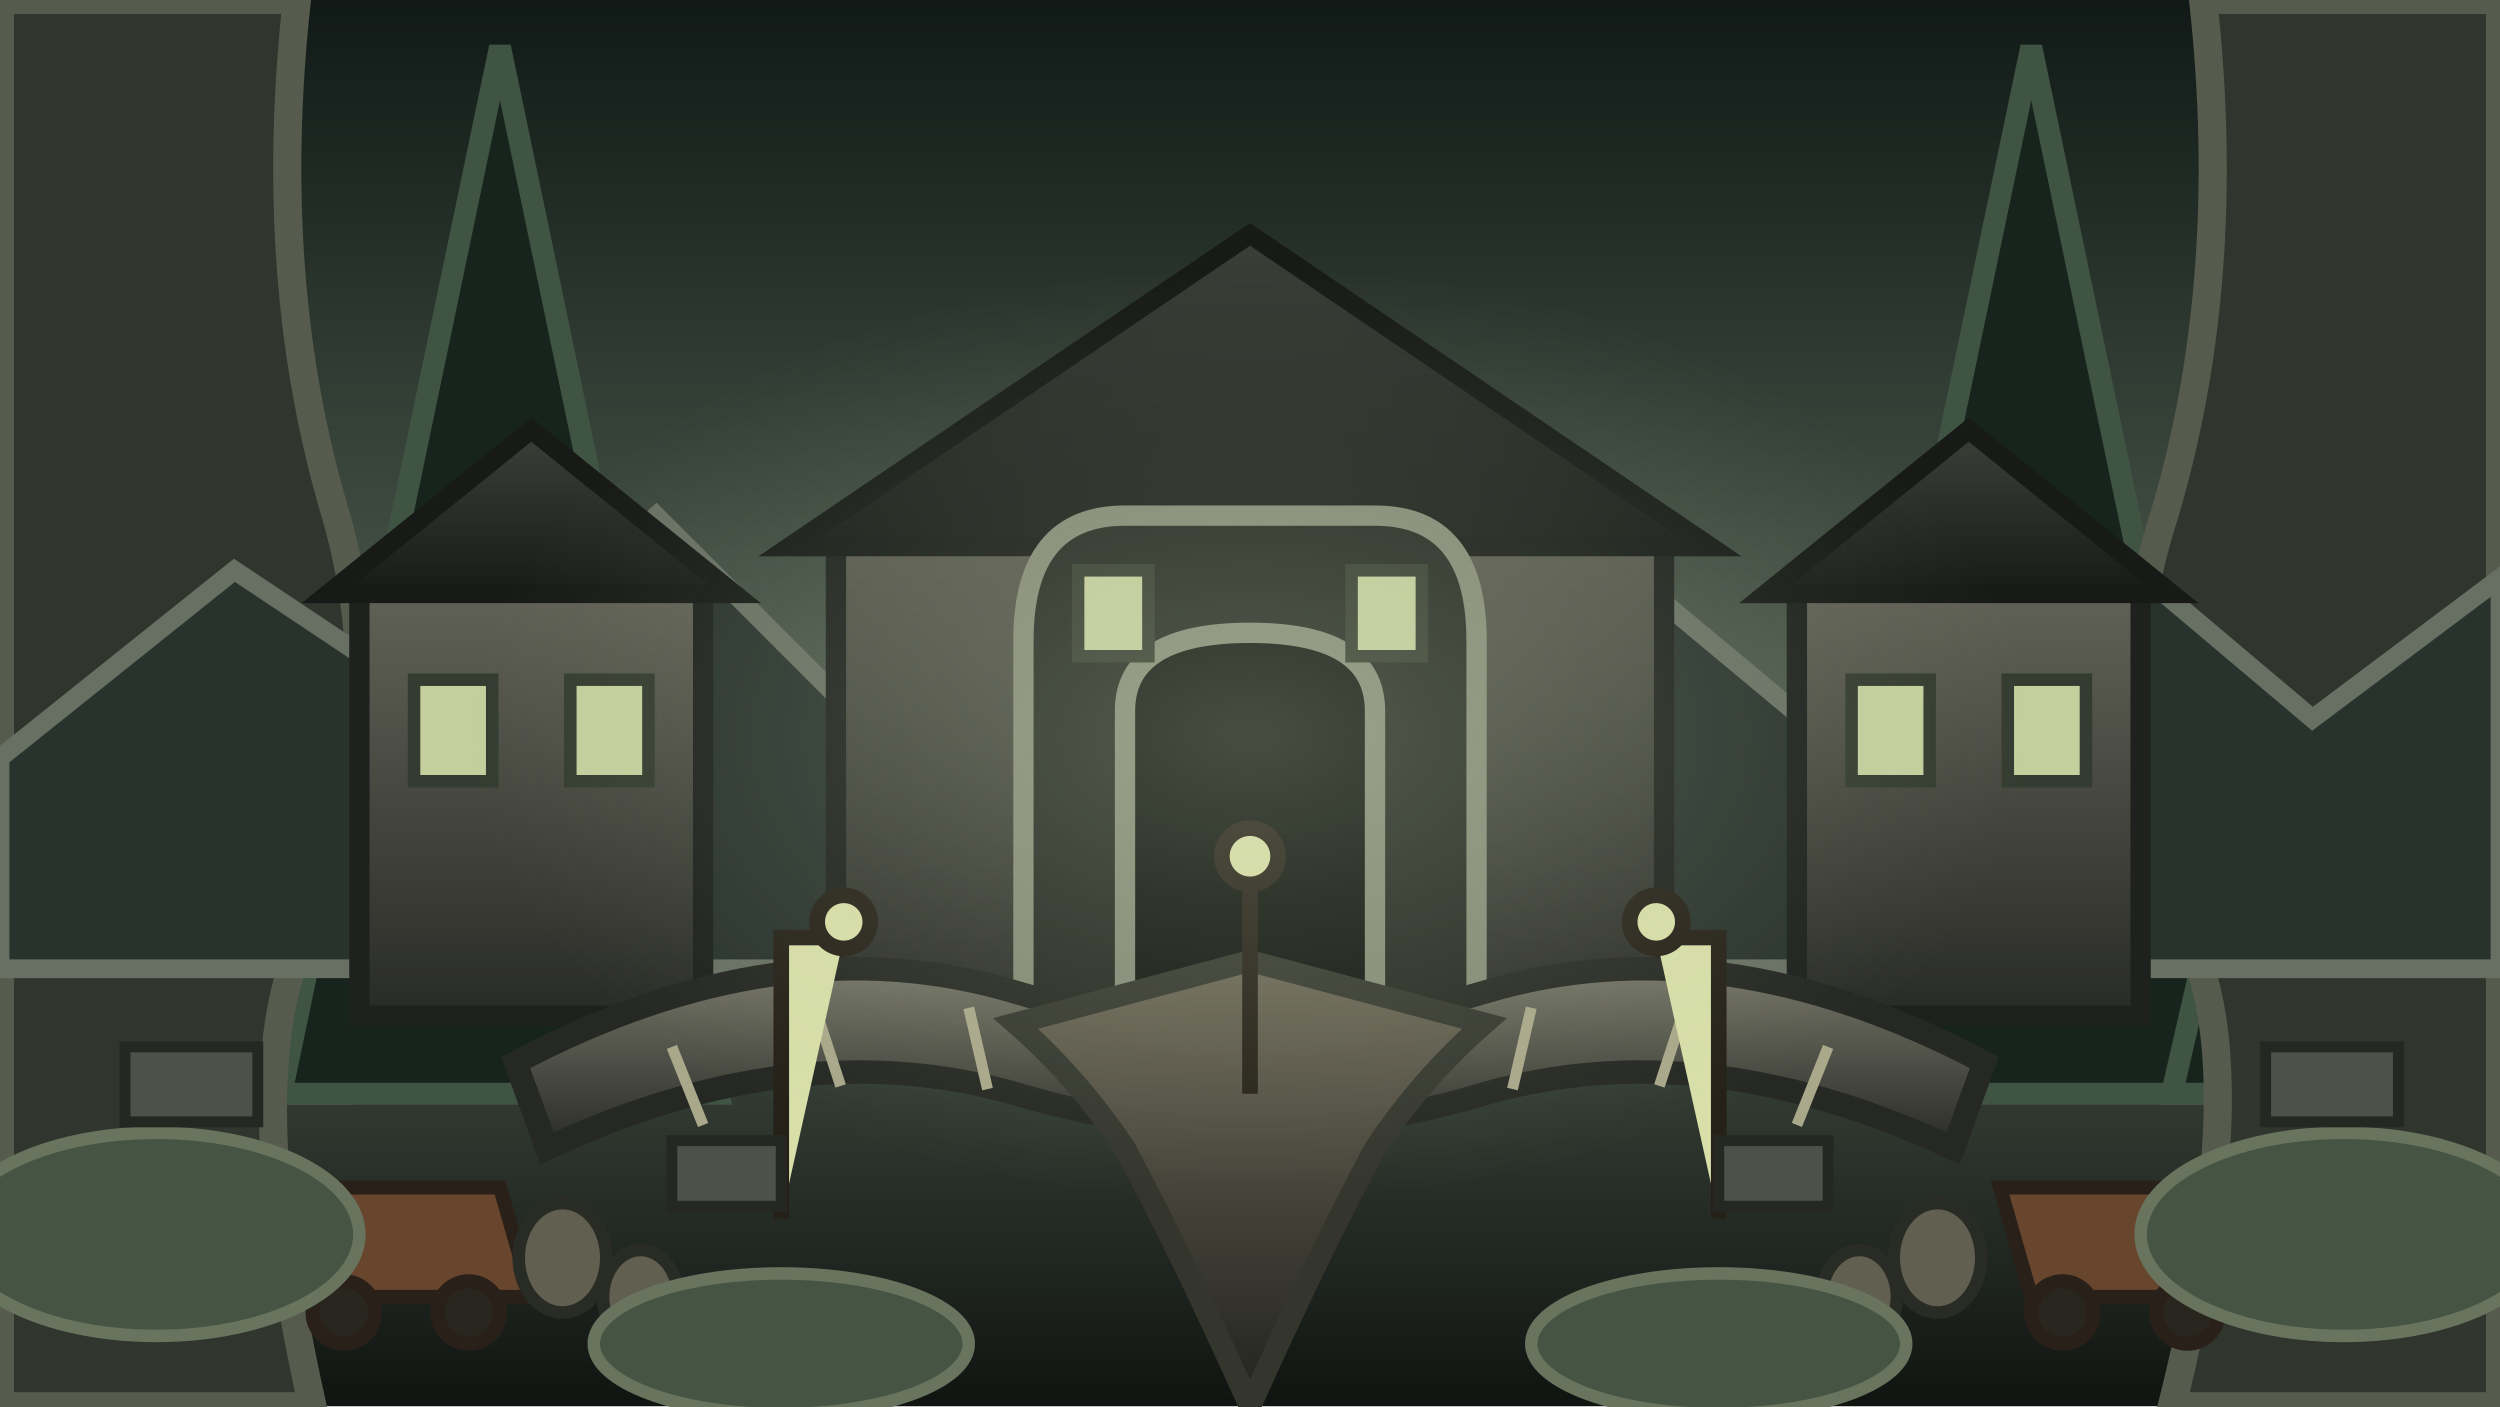
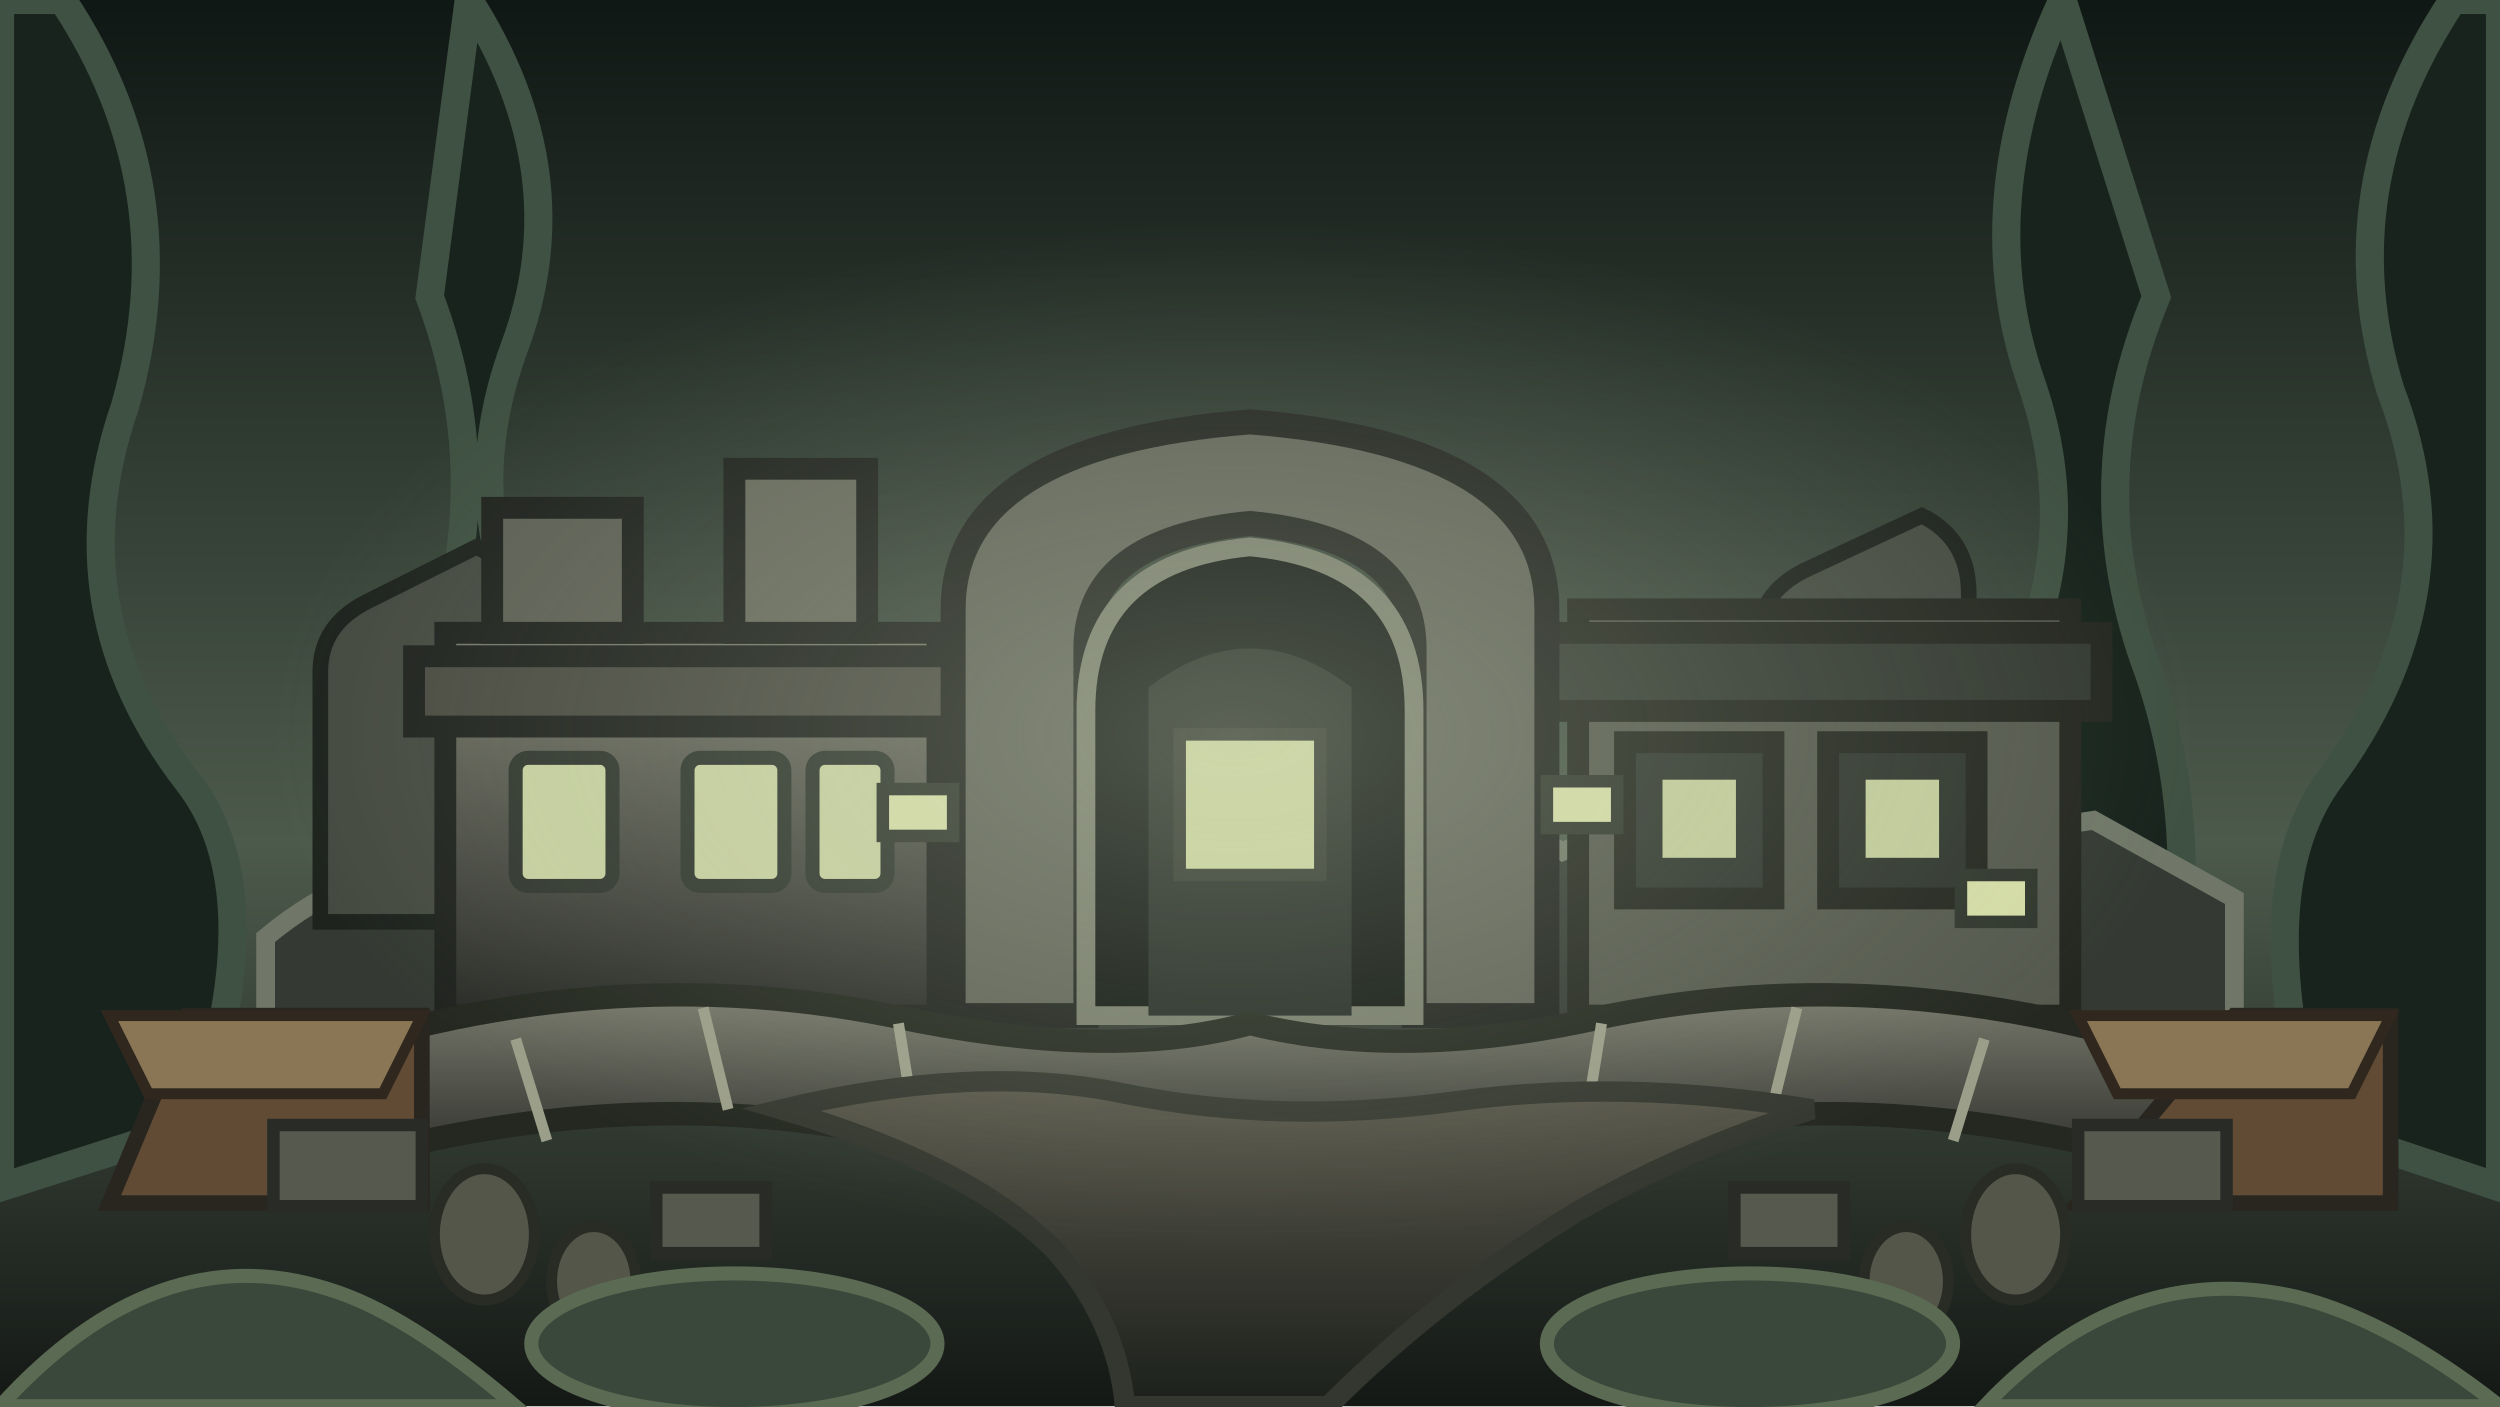
<svg xmlns="http://www.w3.org/2000/svg" viewBox="0 0 1600 900">
  <defs>
    <linearGradient id="sky" x2="0" y2="1">
-       <stop stop-color="#111a17" />
-       <stop offset=".55" stop-color="#536052" />
-       <stop offset="1" stop-color="#111512" />
+       <stop stop-color="#101815" />
+       <stop offset=".6" stop-color="#4c5a4b" />
+       <stop offset="1" stop-color="#151916" />
    </linearGradient>
-     <linearGradient id="stone" x2="0" y2="1">
-       <stop stop-color="#747466" />
+     <linearGradient id="wall" x2="0" y2="1">
+       <stop stop-color="#77786b" />
      <stop offset="1" stop-color="#292b27" />
    </linearGradient>
-     <linearGradient id="road" x2="0" y2="1">
-       <stop stop-color="#6b6656" />
-       <stop offset="1" stop-color="#22231f" />
+     <linearGradient id="ground" x2="0" y2="1">
+       <stop stop-color="#59574b" />
+       <stop offset="1" stop-color="#1c201b" />
    </linearGradient>
-     <linearGradient id="roof" x2="0" y2="1">
-       <stop stop-color="#3b4039" />
-       <stop offset="1" stop-color="#171b18" />
-     </linearGradient>
-     <radialGradient id="mist">
-       <stop stop-color="#d4dfbd" stop-opacity=".28" />
-       <stop offset="1" stop-color="#b2c19d" stop-opacity="0" />
+     <radialGradient id="fog">
+       <stop stop-color="#d4ddc1" stop-opacity=".32" />
+       <stop offset="1" stop-color="#c0ceb2" stop-opacity="0" />
    </radialGradient>
  </defs>
  <rect width="1600" height="900" fill="url(#sky)" />
-   <g fill="#16241d" stroke="#405444" stroke-width="14">
-     <path d="M-80 700L70 90L220 700Z" />
-     <path d="M180 700L320 30L460 700Z" />
-     <path d="M1160 700L1300 30L1440 700Z" />
-     <path d="M1390 700L1530 90L1680 700Z" />
+   <g fill="#17231c" stroke="#3f5142" stroke-width="18">
+     <path d="M40 0Q120 120 80 260Q35 390 120 500Q175 570 125 720L0 760V0Z" />
+     <path d="M300 0Q370 110 330 220Q285 340 360 440Q415 520 370 650L275 700Q230 560 275 430Q320 310 275 190Z" />
+     <path d="M1320 0Q1260 130 1300 245Q1340 360 1270 470Q1215 560 1260 690L1370 720Q1420 560 1375 430Q1330 310 1380 190Z" />
+     <path d="M1570 0Q1490 120 1530 250Q1580 380 1490 500Q1440 570 1480 720L1600 760V0Z" />
  </g>
-   <g fill="#30352d" stroke="#565b4d" stroke-width="18">
-     <path d="M0 0H190Q170 180 215 330Q255 470 190 610Q155 700 200 900H0Z" />
-     <path d="M1410 0H1600V900H1390Q1440 700 1405 610Q1340 470 1385 330Q1430 180 1410 0Z" />
+   <path d="M170 600Q230 550 285 560L350 515Q420 535 475 500L545 530Q625 495 700 520L775 485Q850 520 925 505L1000 545Q1080 510 1145 540L1210 505Q1280 535 1340 525L1430 575V690H170Z" fill="#343a33" stroke="#707768" stroke-width="12" />
+   <g fill="#454a41" stroke="#1e231e" stroke-width="10">
+     <path d="M205 590V430Q205 400 235 385L305 350Q335 365 335 400V590Z" />
+     <path d="M1125 590V410Q1125 380 1155 365L1230 330Q1260 345 1260 380V590Z" />
  </g>
-   <path d="M0 485L150 365L285 455L420 330L560 470L720 365L850 470L1010 340L1160 465L1320 325L1480 460L1600 370V620H0Z" fill="#29332e" stroke="#687064" stroke-width="12" />
-   <g stroke="#1e211e" stroke-width="13">
-     <path d="M230 650V380L340 285L450 380V650Z" fill="url(#stone)" />
-     <path d="M1150 650V380L1260 285L1370 380V650Z" fill="url(#stone)" />
-     <path d="M535 650V350L800 170L1065 350V650Z" fill="url(#stone)" />
+   <g stroke="#20231f" stroke-width="14">
+     <path d="M285 650V405H600V650Z" fill="url(#wall)" />
+     <path d="M265 420H620V465H265Z" fill="#4a4b42" />
+     <path d="M315 405V325H405V405Z" fill="#5d6055" />
+     <path d="M470 405V300H555V405Z" fill="#66695c" />
  </g>
-   <g fill="url(#roof)" stroke="#171a17" stroke-width="12">
-     <path d="M210 380L340 275L470 380Z" />
-     <path d="M1130 380L1260 275L1390 380Z" />
-     <path d="M505 350L800 150L1095 350Z" />
+   <g fill="#c7d0a0" stroke="#30362e" stroke-width="9">
+     <rect x="330" y="485" width="62" height="82" rx="8" />
+     <rect x="440" y="485" width="62" height="82" rx="8" />
+     <rect x="520" y="485" width="48" height="82" rx="8" />
  </g>
-   <g fill="#252923" stroke="#858a77" stroke-width="13">
-     <path d="M655 650V410Q655 330 720 330H880Q945 330 945 410V650Z" />
-     <path d="M720 650V455Q720 405 800 405Q880 405 880 455V650Z" fill="#101410" />
+   <g stroke="#242720" stroke-width="14">
+     <path d="M1010 650V390H1325V650Z" fill="#55594e" />
+     <path d="M990 405H1345V455H990Z" fill="#343a32" />
+     <rect x="1040" y="475" width="95" height="100" fill="#30362f" />
+     <rect x="1170" y="475" width="95" height="100" fill="#30362f" />
  </g>
-   <g fill="#c5cf9e" stroke="#343b30" stroke-width="8">
-     <path d="M265 435H315V500H265Z" />
-     <path d="M365 435H415V500H365Z" />
-     <path d="M1185 435H1235V500H1185Z" />
-     <path d="M1285 435H1335V500H1285Z" />
-     <path d="M690 365H735V420H690Z" />
-     <path d="M865 365H910V420H865Z" />
+   <g fill="#c3cc9b" stroke="#30362e" stroke-width="8">
+     <rect x="1060" y="495" width="55" height="58" />
+     <rect x="1190" y="495" width="55" height="58" />
  </g>
-   <path d="M330 680Q500 590 650 635Q800 680 950 635Q1100 590 1270 680L1250 735Q1090 660 950 700Q800 745 650 700Q510 660 350 735Z" fill="url(#stone)" stroke="#252823" stroke-width="15" />
-   <g stroke="#aaa88b" stroke-width="7">
-     <path d="M430 670l20 50" />
-     <path d="M520 640l18 55" />
-     <path d="M620 645l12 52" />
-     <path d="M980 645l-12 52" />
-     <path d="M1080 640l-18 55" />
-     <path d="M1170 670l-20 50" />
+   <path d="M610 650V390Q610 285 800 270Q990 285 990 390V650H905V415Q905 345 800 335Q695 345 695 415V650Z" fill="#606358" stroke="#20231f" stroke-width="16" />
+   <path d="M695 650V455Q695 360 800 350Q905 360 905 455V650Z" fill="#111612" stroke="#777c6b" stroke-width="12" />
+   <path d="M735 440Q800 390 865 440V650H735Z" fill="#242a24" />
+   <path d="M755 470H845V560H755Z" fill="#cbd49e" stroke="#30362d" stroke-width="8" />
+   <path d="M160 690Q370 610 570 650Q710 680 800 655Q900 680 1030 650Q1230 610 1440 690L1420 755Q1220 690 1040 725Q900 755 800 730Q700 755 560 725Q380 690 180 755Z" fill="url(#wall)" stroke="#242820" stroke-width="15" />
+   <g stroke="#9b9e89" stroke-width="7">
+     <path d="M330 665l20 65" />
+     <path d="M450 645l16 65" />
+     <path d="M575 655l10 62" />
+     <path d="M1025 655l-10 62" />
+     <path d="M1150 645l-16 65" />
+     <path d="M1270 665l-20 65" />
  </g>
-   <path d="M800 900Q755 800 720 735Q690 690 650 655L800 615L950 655Q910 690 880 735Q845 800 800 900Z" fill="url(#road)" stroke="#34362e" stroke-width="14" />
-   <g stroke="#252018" stroke-width="10" fill="#d8dfa9">
-     <path d="M500 780V600H540" />
-     <circle cx="540" cy="590" r="17" />
-     <path d="M1100 780V600H1060" />
-     <circle cx="1060" cy="590" r="17" />
-     <path d="M800 700V560" />
-     <circle cx="800" cy="548" r="18" />
+   <path d="M850 900Q920 830 1010 775Q1080 735 1160 710Q1040 690 930 705Q820 720 720 700Q625 680 500 710Q620 745 675 800Q715 845 720 900Z" fill="url(#ground)" stroke="#34372f" stroke-width="13" />
+   <g stroke="#29251f" stroke-width="10">
+     <path d="M70 770H270V650H120Z" fill="#614b35" />
+     <path d="M1330 770H1530V650H1430Z" fill="#614b35" />
  </g>
-   <g stroke="#282019" stroke-width="9">
-     <path d="M180 760H320L340 830H200Z" fill="#68452d" />
-     <circle cx="220" cy="840" r="20" fill="#29251f" />
-     <circle cx="300" cy="840" r="20" fill="#29251f" />
-     <path d="M1280 760H1420L1440 830H1300Z" fill="#68452d" />
-     <circle cx="1320" cy="840" r="20" fill="#29251f" />
-     <circle cx="1400" cy="840" r="20" fill="#29251f" />
+   <g fill="#8a7655" stroke="#30281e" stroke-width="7">
+     <path d="M70 650H270L245 700H95Z" />
+     <path d="M1330 650H1530L1505 700H1355Z" />
  </g>
-   <g fill="#615f50" stroke="#292b25" stroke-width="8">
-     <ellipse cx="360" cy="805" rx="28" ry="35" />
-     <ellipse cx="1240" cy="805" rx="28" ry="35" />
-     <ellipse cx="410" cy="830" rx="24" ry="30" />
-     <ellipse cx="1190" cy="830" rx="24" ry="30" />
+   <g fill="#55564a" stroke="#292c25" stroke-width="7">
+     <ellipse cx="310" cy="790" rx="32" ry="42" />
+     <ellipse cx="1290" cy="790" rx="32" ry="42" />
+     <ellipse cx="380" cy="820" rx="27" ry="35" />
+     <ellipse cx="1220" cy="820" rx="27" ry="35" />
  </g>
-   <g fill="#465443" stroke="#69745e" stroke-width="8">
-     <ellipse cx="100" cy="790" rx="130" ry="65" />
-     <ellipse cx="1500" cy="790" rx="130" ry="65" />
-     <ellipse cx="500" cy="860" rx="120" ry="45" />
-     <ellipse cx="1100" cy="860" rx="120" ry="45" />
+   <g fill="#d5dca7" stroke="#30362d" stroke-width="8">
+     <path d="M565 505H610V535H565Z" />
+     <path d="M990 500H1035V530H990Z" />
+     <path d="M1255 560H1300V590H1255Z" />
  </g>
-   <ellipse cx="800" cy="470" rx="500" ry="300" fill="url(#mist)" />
-   <g fill="#4d5149" stroke="#252822" stroke-width="7">
-     <rect x="80" y="670" width="85" height="48" />
-     <rect x="1450" y="670" width="85" height="48" />
-     <rect x="430" y="730" width="70" height="42" />
-     <rect x="1100" y="730" width="70" height="42" />
+   <g fill="#39483a" stroke="#5b6a52" stroke-width="9">
+     <path d="M0 900Q100 790 210 825Q260 840 330 900Z" />
+     <path d="M1270 900Q1360 805 1470 830Q1530 845 1600 900Z" />
+     <ellipse cx="470" cy="860" rx="130" ry="45" />
+     <ellipse cx="1120" cy="860" rx="130" ry="45" />
  </g>
+   <g fill="#55594e" stroke="#292c26" stroke-width="8">
+     <rect x="175" y="720" width="95" height="52" />
+     <rect x="1330" y="720" width="95" height="52" />
+     <rect x="420" y="760" width="70" height="42" />
+     <rect x="1110" y="760" width="70" height="42" />
+   </g>
+   <ellipse cx="790" cy="470" rx="620" ry="330" fill="url(#fog)" />
</svg>
